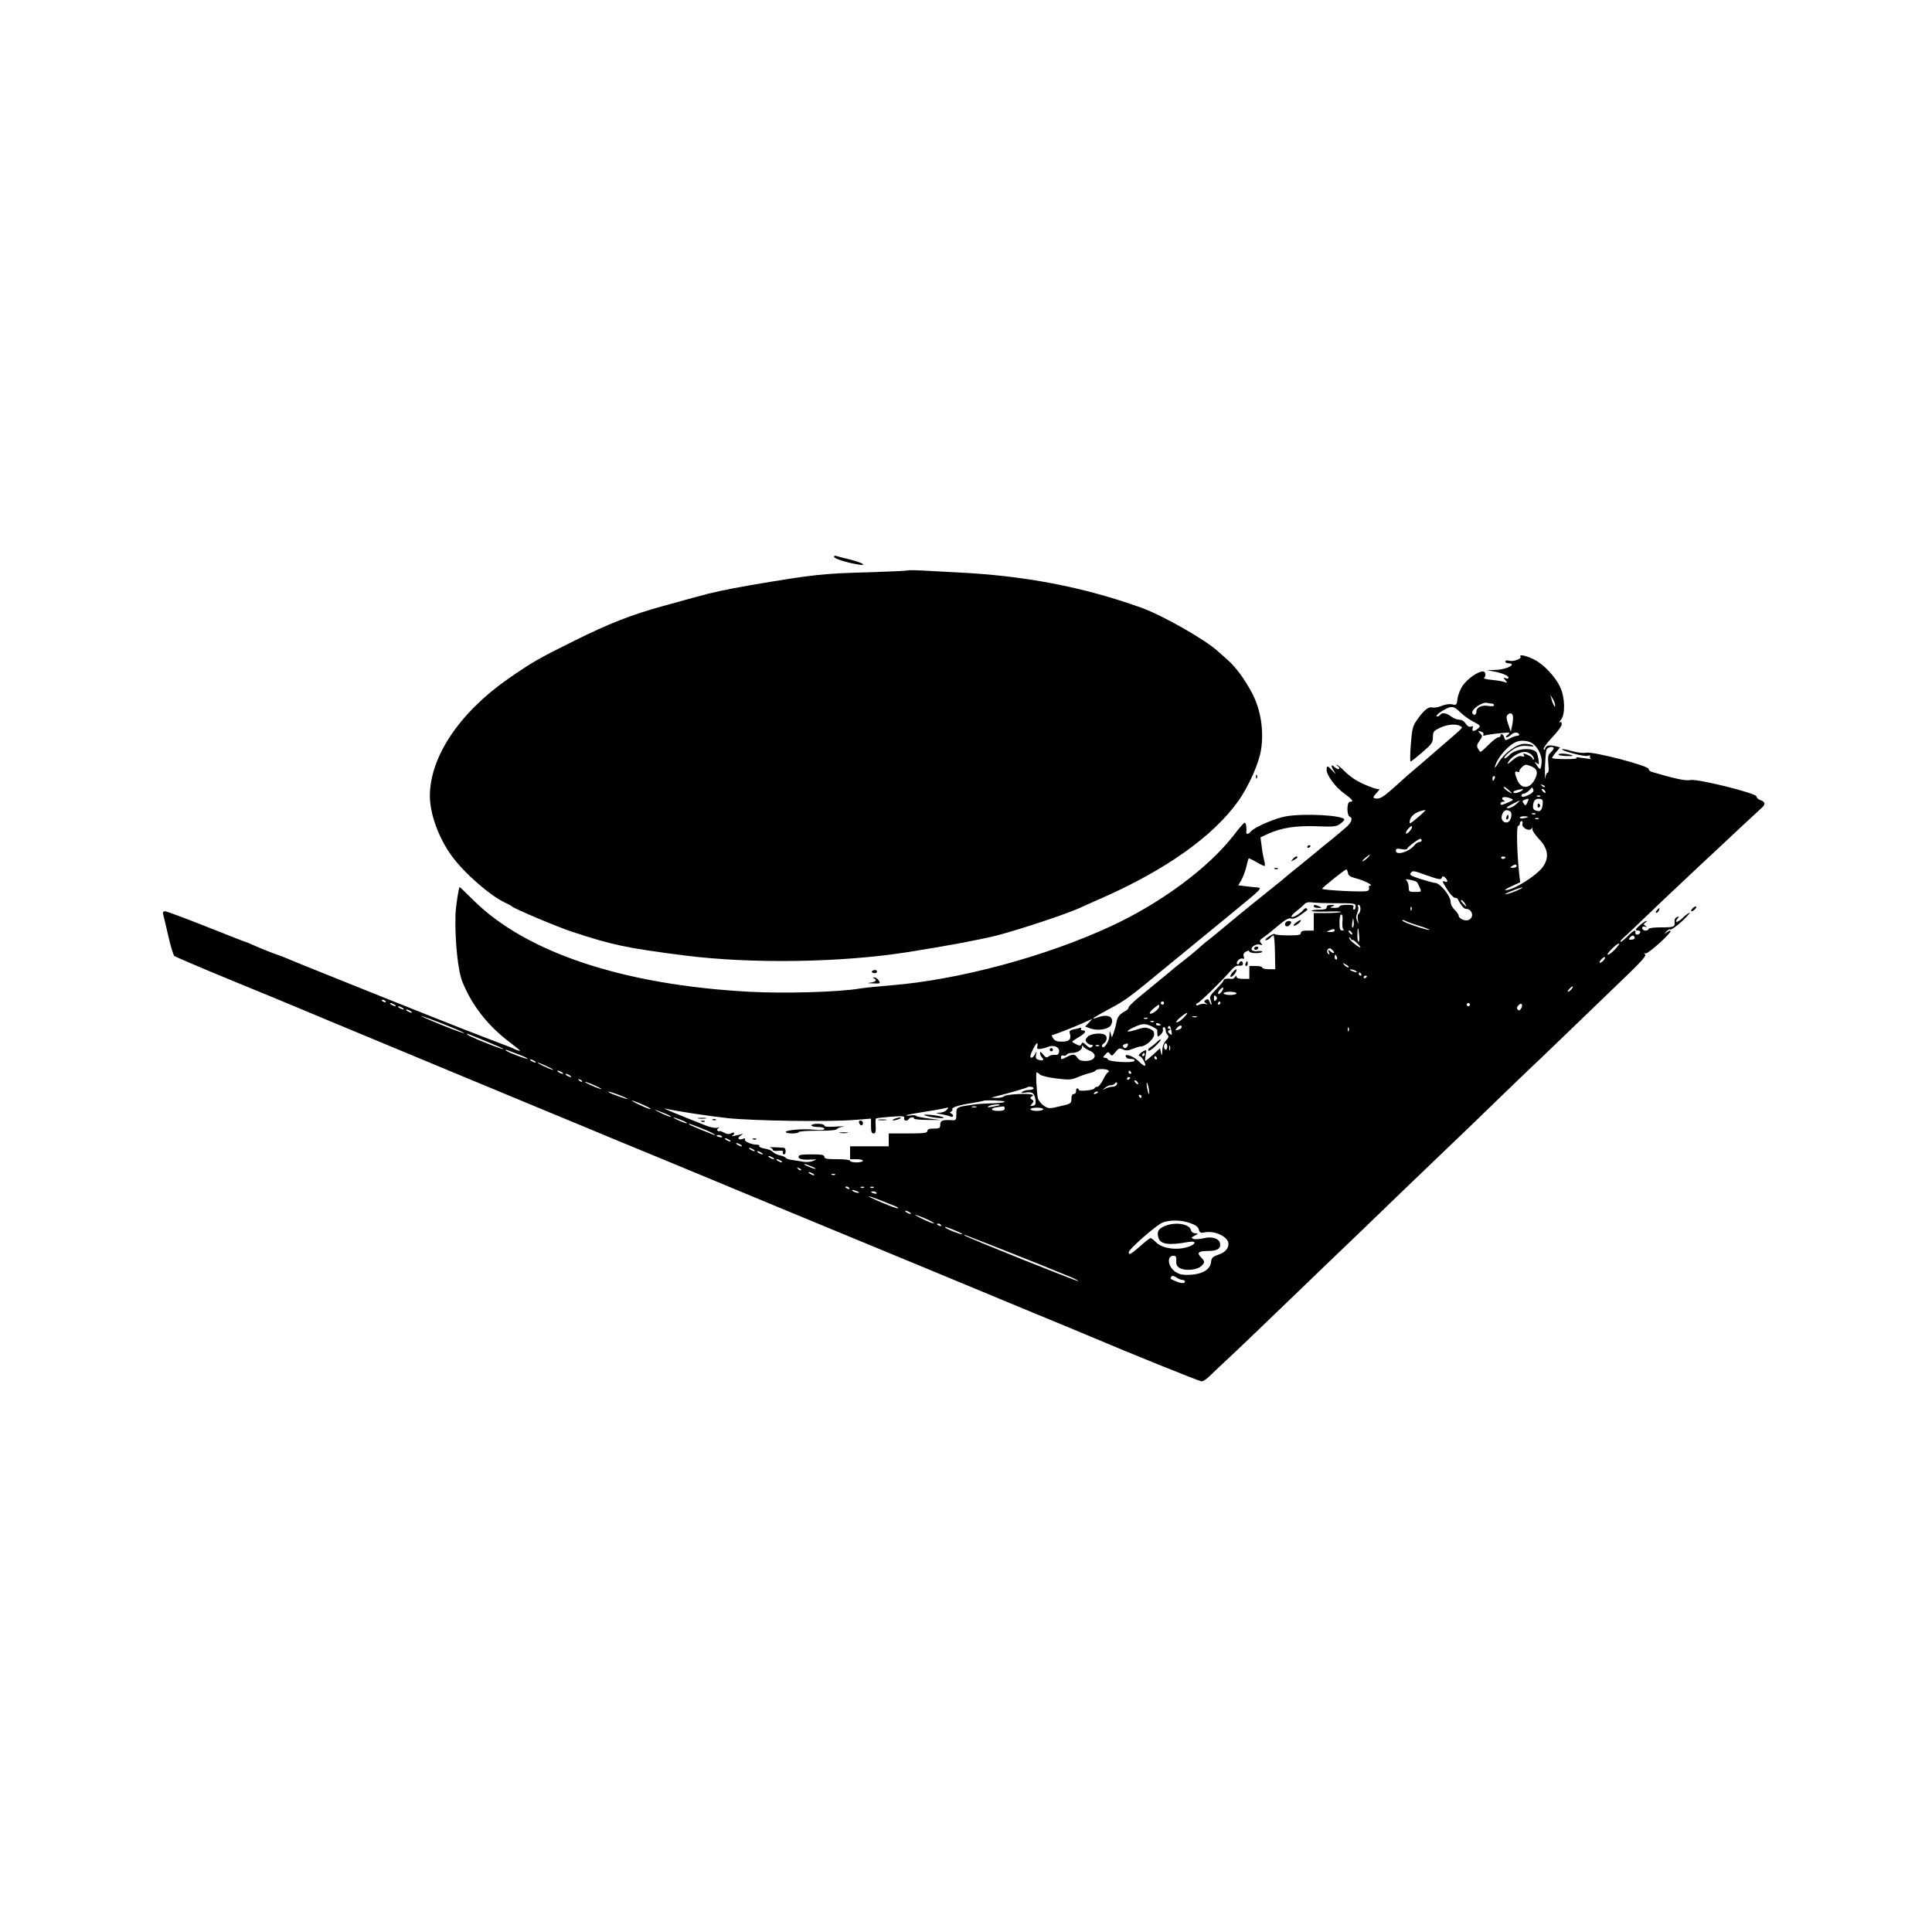
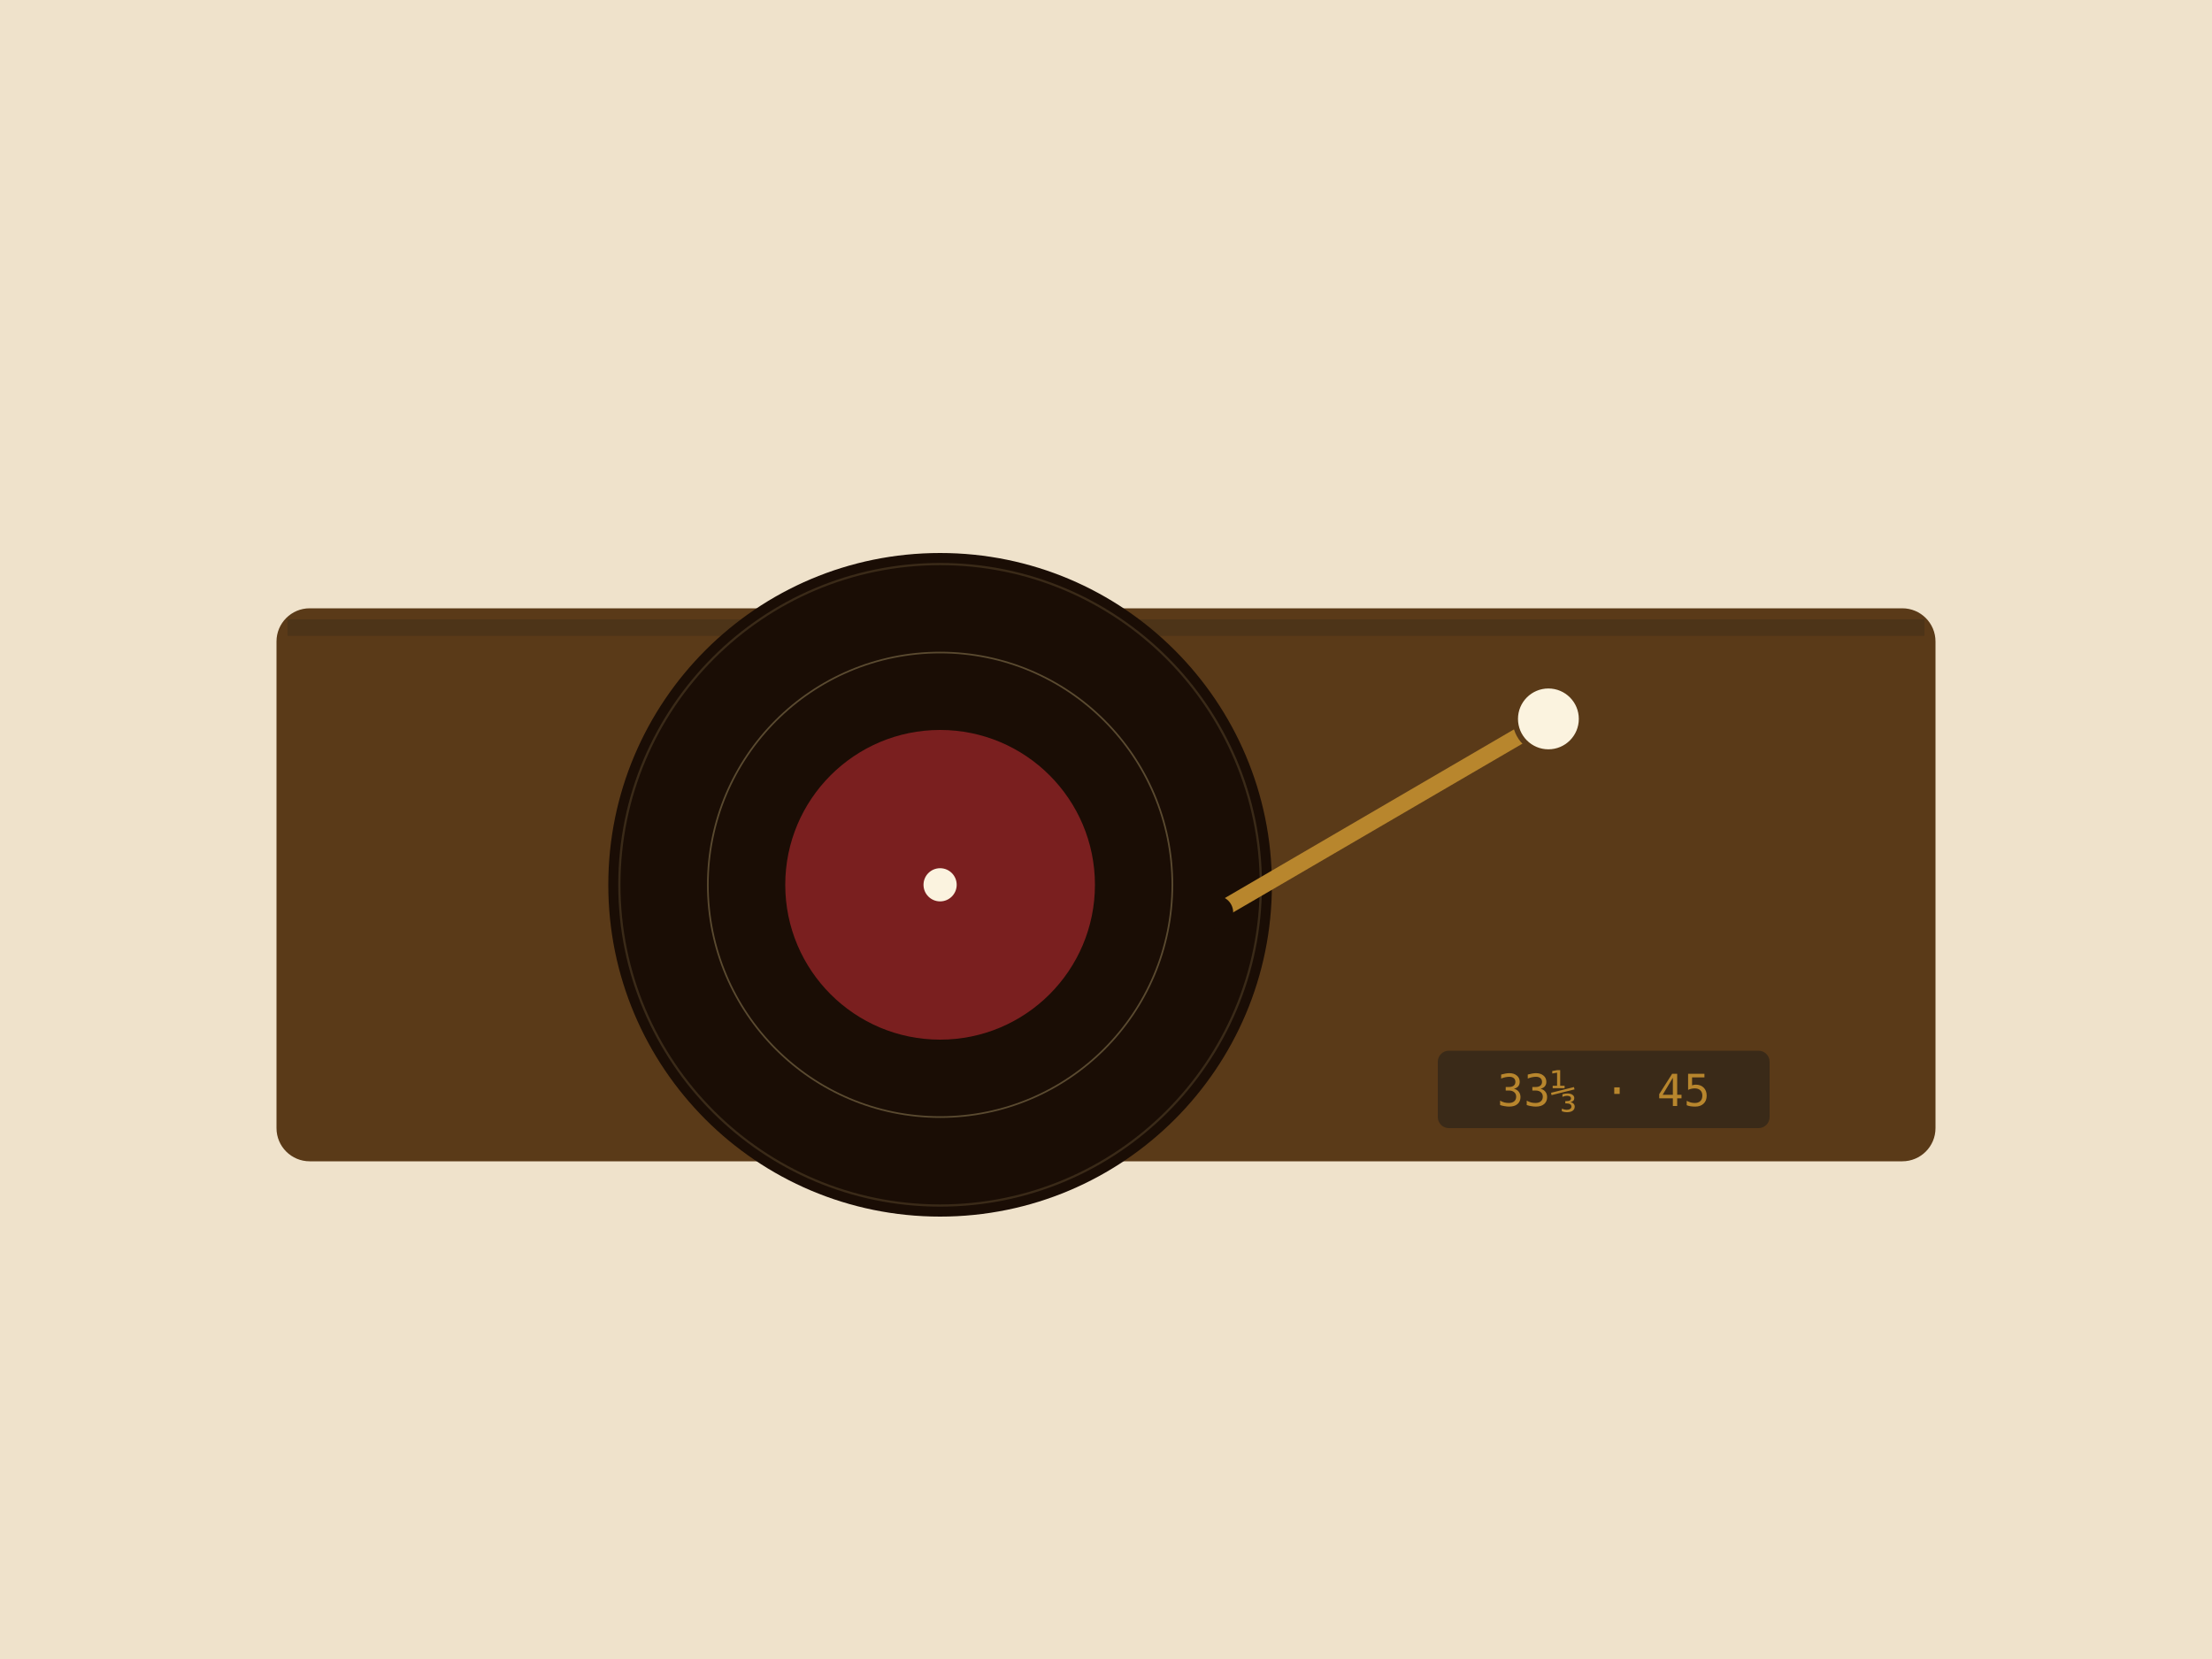
- <svg xmlns="http://www.w3.org/2000/svg" version="1.0" width="1200pt" height="1200pt" viewBox="0 0 1200 1200" preserveAspectRatio="xMidYMid meet">
-   <g transform="translate(0,1200) scale(0.1,-0.1)" fill="#000000" stroke="none">
-     <path d="M5180 8542 c0 -11 73 -35 143 -47 69 -13 38 10 -41 29 -42 10 -83 21 -89 23 -7 3 -13 0 -13 -5z" />
-     <path d="M5640 8457 c-3 -2 -104 -7 -225 -11 -310 -8 -359 -14 -750 -80 -158 -28 -236 -44 -350 -76 -38 -10 -127 -35 -196 -54 -197 -54 -337 -109 -554 -217 -222 -110 -260 -132 -410 -236 -302 -211 -485 -485 -485 -727 0 -110 54 -259 134 -370 75 -105 239 -249 334 -293 20 -9 39 -20 42 -23 10 -13 288 -130 375 -158 249 -82 339 -101 700 -147 412 -52 964 -44 1375 20 254 40 444 76 555 103 137 35 428 131 520 172 11 5 74 34 141 63 396 175 689 383 844 600 66 92 131 239 143 323 18 120 -3 246 -55 347 -46 87 -101 163 -156 211 -19 17 -47 41 -61 54 -82 73 -341 220 -471 267 -363 130 -728 200 -1150 220 -63 3 -156 8 -205 11 -50 3 -92 3 -95 1z" />
-     <path d="M9444 7921 c8 -13 -43 -32 -70 -25 -14 4 -24 2 -24 -5 0 -6 9 -11 20 -11 11 0 20 -3 20 -7 0 -15 -55 -33 -104 -34 l-51 -2 40 -7 c53 -9 95 -27 95 -39 0 -6 -8 -7 -17 -4 -16 6 -17 5 -3 -12 14 -17 13 -18 -5 -11 -11 4 -46 10 -78 13 -32 3 -55 9 -50 12 15 11 11 41 -6 41 -30 0 -95 -45 -124 -86 -16 -22 -31 -60 -34 -83 -5 -40 -7 -42 -33 -36 -16 4 -44 0 -65 -9 -20 -9 -47 -13 -59 -10 -25 6 -56 -20 -99 -84 -22 -31 -27 -53 -34 -144 -5 -60 -5 -108 -2 -108 4 0 37 26 73 57 59 51 66 61 66 94 0 34 4 39 43 58 46 22 102 27 127 11 18 -11 30 2 -130 -136 -63 -54 -117 -101 -120 -104 -3 -3 -21 -18 -40 -34 -19 -15 -55 -47 -80 -70 -93 -85 -121 -106 -145 -106 -31 0 -31 7 -2 38 12 13 18 22 12 21 -14 -5 -103 31 -147 58 -20 12 -53 38 -72 58 -19 19 -39 35 -43 35 -4 0 -1 -4 7 -10 8 -5 11 -12 7 -16 -4 -4 -16 1 -27 11 -24 22 -26 9 -4 -25 14 -23 13 -22 -10 3 -30 33 -36 34 -36 5 0 -34 56 -109 111 -148 50 -36 60 -50 34 -50 -21 0 -21 -85 -1 -93 22 -9 8 -42 -32 -73 -19 -16 -40 -34 -46 -39 -6 -6 -33 -28 -61 -50 -27 -22 -66 -53 -85 -70 -20 -16 -56 -46 -80 -65 -24 -19 -58 -47 -75 -61 -16 -14 -39 -33 -50 -42 -144 -115 -243 -195 -371 -302 -40 -33 -81 -67 -93 -75 -11 -9 -35 -29 -53 -46 -18 -16 -53 -45 -78 -64 -25 -19 -75 -59 -111 -90 -36 -30 -105 -86 -152 -125 -48 -38 -87 -75 -87 -82 0 -7 -10 -18 -22 -24 -35 -19 -48 -35 -54 -71 -3 -18 -11 -46 -17 -63 l-11 -29 -7 24 c-6 22 -7 20 -8 -11 -1 -37 -34 -88 -45 -70 -4 5 0 13 7 18 20 12 27 39 14 52 -19 19 -92 13 -112 -9 -15 -16 -15 -22 -5 -35 7 -8 20 -15 28 -15 12 0 13 -3 4 -12 -9 -9 -17 -7 -36 11 -19 18 -24 19 -29 7 -5 -12 -10 -13 -31 -3 -14 7 -26 14 -26 17 0 3 18 15 40 28 41 23 52 42 24 42 -8 0 -12 4 -9 10 3 5 0 8 -7 6 -7 -3 -26 -7 -41 -10 -22 -5 -27 -11 -22 -25 11 -35 -4 -51 -49 -51 -30 0 -44 5 -54 20 -7 11 -11 20 -10 20 10 0 143 52 193 75 l60 27 -22 -24 -23 -24 33 -12 c48 -17 116 -5 129 24 22 48 -20 69 -86 44 -51 -19 -25 0 68 50 113 61 116 63 382 282 116 95 294 241 394 323 178 146 182 150 149 153 -19 1 -53 5 -76 8 l-42 5 19 32 c10 18 24 55 31 82 6 28 13 52 15 53 1 2 23 -8 49 -23 25 -15 48 -26 50 -23 3 2 1 20 -4 39 -5 19 -12 57 -15 86 l-7 52 45 21 c86 39 172 52 301 48 106 -4 123 -3 148 14 15 11 27 23 27 27 0 27 -253 41 -366 20 -66 -12 -192 -67 -213 -92 -16 -20 -33 -22 -30 -4 3 27 -2 57 -10 57 -5 0 -36 -35 -69 -79 -157 -202 -451 -420 -762 -564 -408 -189 -945 -333 -1365 -367 -77 -6 -165 -15 -195 -20 -126 -22 -471 -32 -685 -20 -780 42 -1384 242 -1713 567 -46 46 -85 83 -87 83 -6 0 -25 -127 -26 -175 -4 -157 15 -345 43 -413 60 -149 161 -277 301 -381 31 -24 57 -45 57 -47 0 -4 -29 6 -45 15 -5 3 -30 13 -55 22 -46 17 -107 41 -265 102 -137 53 -1046 417 -1080 433 -16 7 -57 23 -90 34 -33 12 -84 33 -113 46 -29 13 -55 24 -58 24 -3 0 -112 43 -243 95 -132 52 -246 95 -256 95 -11 0 -15 -6 -12 -17 3 -10 17 -71 32 -135 14 -64 32 -121 38 -126 7 -5 167 -74 357 -152 190 -78 397 -163 460 -190 63 -27 223 -93 355 -148 132 -55 416 -173 630 -262 215 -89 453 -188 530 -220 77 -32 257 -106 400 -166 143 -59 289 -119 325 -134 400 -166 1127 -468 1170 -485 30 -12 231 -95 445 -184 215 -89 516 -214 670 -278 154 -63 309 -128 345 -143 227 -97 681 -280 693 -280 9 0 28 12 44 27 16 16 67 64 113 107 84 78 153 145 460 440 85 82 202 195 260 250 58 55 166 159 240 231 74 72 236 227 359 345 124 118 295 283 380 366 86 83 170 164 186 179 27 24 308 295 618 594 77 75 104 107 95 113 -10 7 -9 8 3 6 17 -3 164 130 155 140 -3 3 -14 -1 -23 -9 -16 -13 -17 -12 -4 4 8 10 19 16 26 14 6 -3 37 19 70 49 32 30 54 54 49 54 -6 0 -25 -14 -42 -31 -32 -31 -57 -34 -32 -4 11 13 10 14 -4 9 -9 -4 -16 -14 -15 -23 4 -39 0 -41 -81 -41 -47 0 -80 -4 -80 -10 0 -5 -9 -10 -20 -10 -11 0 -20 7 -20 15 0 9 6 12 18 9 14 -5 15 -4 2 5 -13 10 -13 12 0 21 8 5 11 10 5 10 -11 -1 -65 -46 -65 -55 0 -3 7 -5 16 -5 9 0 14 -6 12 -12 -3 -7 -11 -13 -19 -13 -8 0 -13 6 -11 13 4 21 -13 13 -48 -23 -19 -19 -39 -35 -44 -35 -6 0 3 12 19 27 17 14 80 74 140 132 61 59 173 165 249 236 76 72 153 144 171 160 69 66 279 261 296 276 26 22 24 38 -6 49 -14 5 -25 15 -25 23 0 20 -365 111 -411 102 -31 -6 -95 8 -241 51 -10 3 -18 11 -18 18 0 20 -343 109 -387 101 -20 -4 -56 0 -90 10 -30 9 -57 14 -60 12 -9 -10 137 -48 158 -42 14 5 19 3 15 -3 -3 -6 -1 -12 6 -15 7 -2 4 -3 -7 -1 -11 1 -38 5 -60 8 -22 4 -32 3 -23 -1 10 -5 -20 -8 -67 -8 -47 0 -85 3 -85 7 0 3 11 20 25 36 l25 30 -23 6 c-40 11 -65 7 -69 -11 -2 -11 -6 -14 -10 -7 -4 6 19 38 52 73 33 34 60 71 60 82 0 13 -4 18 -12 13 -7 -4 -4 3 7 15 28 32 26 138 -4 202 -30 66 -103 143 -163 173 -51 25 -94 34 -84 17z m215 -301 c0 -13 -1 -13 -8 0 -5 8 -12 26 -15 40 l-7 25 15 -25 c9 -14 15 -32 15 -40z m-393 10 c8 0 14 -5 14 -10 0 -7 -13 -8 -34 -5 -41 8 -76 -8 -76 -35 0 -20 -15 -27 -24 -11 -14 21 62 75 92 65 8 -2 20 -4 28 -4z m-196 -54 c19 -19 56 -46 82 -59 44 -23 46 -26 29 -41 -23 -21 -42 -21 -34 1 5 12 2 15 -10 10 -11 -4 -22 2 -33 18 -10 16 -26 25 -41 25 -14 0 -36 9 -50 20 -28 22 -58 26 -68 10 -3 -5 -11 -10 -18 -10 -16 0 11 25 48 44 43 23 55 20 95 -18z m326 -20 c3 -8 2 -34 -3 -58 l-9 -43 -16 46 c-12 34 -13 50 -5 58 15 15 27 14 33 -3z m-192 -102 c9 -3 13 -11 9 -17 -4 -7 2 -8 18 -3 13 3 53 9 89 12 60 6 64 5 45 -10 -11 -8 -15 -16 -8 -16 6 0 18 7 27 15 17 17 42 20 51 5 3 -5 -1 -10 -10 -10 -9 0 -30 -7 -46 -16 -29 -15 -31 -14 -36 5 -5 21 -23 29 -23 11 0 -5 -6 -10 -14 -10 -8 0 -35 -20 -59 -45 -25 -25 -48 -45 -51 -45 -3 0 -10 9 -16 20 -9 16 -7 26 10 49 18 27 19 31 4 45 -17 17 -15 19 10 10z m318 -74 c35 -27 58 -80 53 -120 -5 -44 -9 -45 -30 -13 -16 24 -16 26 -2 14 15 -12 17 -10 14 15 -2 16 -7 37 -11 46 -18 39 -132 31 -171 -12 -10 -11 -23 -20 -28 -20 -18 0 34 48 70 66 25 11 48 14 77 10 29 -4 37 -3 26 4 -8 5 -31 10 -51 10 -48 0 -126 -57 -163 -119 -16 -27 -24 -36 -20 -21 15 56 84 134 134 153 32 12 78 6 102 -13z m128 -28 c0 -5 -9 -17 -19 -26 -16 -15 -18 -27 -14 -72 4 -35 2 -54 -5 -54 -6 0 -12 -15 -14 -32 -2 -18 -3 10 -2 62 2 52 6 103 9 113 7 17 45 25 45 9z m-135 -42 c10 -11 15 -23 12 -27 -4 -3 -7 -2 -7 4 0 5 -11 15 -25 21 -32 15 -38 15 -29 0 5 -8 0 -9 -15 -5 -16 4 -32 -4 -58 -26 -31 -27 -34 -28 -24 -9 16 30 69 62 102 62 14 0 34 -9 44 -20z m-1 -71 c31 -15 38 -32 26 -64 -28 -74 -89 -84 -116 -20 -18 44 -18 59 1 51 8 -3 14 -2 12 2 -3 11 26 41 40 42 7 0 23 -5 37 -11z m-230 -74 c-4 -8 -8 -15 -10 -15 -2 0 -4 7 -4 15 0 8 4 15 10 15 5 0 7 -7 4 -15z m311 -53 c-3 -3 -11 0 -18 7 -9 10 -8 11 6 5 10 -3 15 -9 12 -12z m-205 -39 c0 -2 -11 4 -25 13 -14 9 -25 20 -25 25 0 5 11 -1 25 -13 14 -12 25 -23 25 -25z m134 22 c3 -10 -5 -20 -24 -30 -34 -17 -50 -19 -50 -5 0 6 6 10 13 10 8 0 22 9 33 19 10 11 20 20 20 20 1 1 4 -6 8 -14z m-69 -4 c-16 -14 -55 -23 -55 -12 0 8 16 14 55 20 6 0 6 -2 0 -8z m140 -2 c11 -16 1 -19 -13 -3 -7 8 -8 14 -3 14 5 0 13 -5 16 -11z m-28 -35 c-3 -3 -12 -4 -19 -1 -8 3 -5 6 6 6 11 1 17 -2 13 -5z m-182 -14 c18 -7 16 -10 -17 -24 -44 -19 -48 -19 -48 -6 0 6 8 10 18 11 10 0 12 3 5 6 -7 2 -13 9 -13 14 0 11 28 11 55 -1z m102 -24 c-10 -21 -13 -22 -23 -7 -10 13 -9 17 4 23 28 11 31 9 19 -16z m95 -11 c-4 -38 -15 -49 -41 -40 -16 5 -21 13 -19 33 4 32 16 43 43 40 16 -2 19 -9 17 -33z m-165 0 c-15 -14 -38 -25 -50 -25 -16 1 -10 7 23 24 58 30 60 30 27 1z m-594 -68 c-69 -59 -71 -60 -66 -33 6 32 43 57 96 65 4 0 -10 -14 -30 -32z m556 24 c17 -11 7 -59 -14 -68 -23 -8 -44 14 -37 40 8 33 26 43 51 28z m158 -17 c-3 -3 -12 -4 -19 -1 -8 3 -5 6 6 6 11 1 17 -2 13 -5z m-47 -18 c0 -2 -11 -6 -25 -8 -14 -3 -25 -1 -25 3 0 5 11 9 25 9 14 0 25 -2 25 -4z m67 -12 c-3 -3 -12 -4 -19 -1 -8 3 -5 6 6 6 11 1 17 -2 13 -5z m-101 -31 c-7 -23 43 -50 56 -30 7 9 8 8 6 -3 -1 -8 16 -35 39 -59 57 -59 67 -114 29 -171 -37 -56 -187 -151 -236 -149 -8 0 9 11 38 24 l54 25 -6 52 c-14 129 -18 298 -7 298 6 0 11 7 11 15 0 8 5 15 11 15 6 0 8 -8 5 -17z m-686 -20 c-1 -15 -30 -46 -37 -40 -3 4 2 16 12 27 19 21 25 24 25 13z m60 -83 c0 -5 -6 -10 -14 -10 -8 0 -21 -8 -28 -17 -32 -43 -118 -70 -118 -37 0 13 7 15 35 10 19 -4 35 -3 35 2 0 9 70 62 82 62 5 0 8 -4 8 -10z m-338 -110 c-12 -11 -25 -20 -29 -20 -9 1 36 40 45 40 3 0 -4 -9 -16 -20z m858 6 c0 -11 -19 -15 -25 -6 -3 5 1 10 9 10 9 0 16 -2 16 -4z m70 -56 c0 -5 -10 -10 -22 -10 -19 0 -20 2 -8 10 19 13 30 13 30 0z m-1048 -41 c2 -17 14 -25 48 -34 49 -12 113 -44 91 -45 -7 0 -11 -6 -8 -14 3 -8 -1 -17 -10 -20 -21 -9 -284 5 -281 14 4 10 141 119 150 120 4 0 8 -10 10 -21z m496 -18 c68 -24 82 -26 87 -14 4 12 8 13 20 3 19 -16 19 -34 0 -26 -21 7 -19 4 15 -51 16 -26 37 -48 46 -49 9 -1 17 -4 17 -6 19 -38 39 -63 51 -63 43 0 55 -57 15 -70 -22 -7 -59 10 -59 28 0 7 -12 23 -25 36 -14 13 -25 34 -25 50 0 35 -63 114 -95 117 -13 1 -56 13 -94 25 -56 18 -68 25 -59 36 14 17 14 17 106 -16z m-67 -40 c3 -3 10 -18 17 -33 12 -28 11 -28 -28 -28 -37 0 -40 2 -40 28 0 15 -6 34 -12 41 -11 11 -7 12 22 6 19 -4 38 -10 41 -14z m624 -51 c-22 -10 -53 -21 -70 -24 -16 -4 -3 5 30 18 70 29 99 33 40 6z m-327 -80 c7 -11 11 -20 9 -20 -2 0 -12 9 -22 20 -10 11 -14 20 -9 20 5 0 15 -9 22 -20z m-795 0 c110 0 117 -1 117 -20 0 -11 -4 -20 -10 -20 -5 0 -7 7 -4 15 5 12 -3 15 -40 15 -25 0 -46 -4 -46 -10 0 -5 -15 -10 -32 -9 -28 0 -30 2 -13 9 18 8 17 9 -7 9 -19 1 -28 -4 -28 -14 0 -11 -12 -15 -44 -15 -25 0 -47 -3 -49 -7 -3 -5 38 -6 91 -5 54 2 94 1 91 -2 -4 -4 -43 -7 -88 -7 l-81 0 0 -55 0 -54 -40 0 c-29 0 -40 -4 -40 -15 0 -12 -15 -15 -79 -15 -44 0 -81 4 -83 8 -1 5 -18 -2 -37 -15 -19 -13 -27 -23 -19 -23 9 0 21 7 28 15 7 8 16 15 20 15 4 0 8 -47 9 -105 l2 -105 -41 0 c-22 0 -40 5 -40 10 0 6 -18 10 -40 10 l-40 0 0 -40 0 -40 -40 0 c-25 0 -40 5 -40 13 0 9 -2 9 -9 -1 -4 -8 -14 -13 -22 -12 -27 4 -49 0 -49 -9 0 -5 -20 -29 -45 -54 -40 -41 -44 -49 -35 -71 5 -15 7 -26 4 -26 -2 0 -8 9 -12 20 -5 14 -11 17 -22 10 -13 -9 -13 -11 0 -21 13 -9 12 -10 -3 -5 -10 3 -27 1 -38 -4 -13 -7 -19 -7 -19 0 0 5 4 10 9 10 10 0 163 150 208 204 18 21 33 30 49 28 16 -2 24 2 24 12 0 19 -16 21 -23 4 -2 -7 -8 -10 -12 -6 -12 11 16 40 32 34 10 -4 13 -1 8 13 -4 14 0 23 15 31 13 7 20 7 20 0 0 -5 18 -10 40 -10 22 0 40 4 40 8 0 5 -13 7 -29 4 -16 -2 -32 1 -36 8 -10 16 26 40 50 33 17 -5 18 -4 7 10 -11 13 -8 19 20 38 18 13 35 26 38 29 3 3 29 24 58 48 37 31 58 42 72 37 13 -4 32 3 57 21 21 16 40 29 42 31 2 2 1 6 -3 10 -4 5 -13 1 -19 -7 -18 -23 -68 -53 -75 -45 -4 4 9 19 28 34 19 14 41 34 50 43 11 13 25 16 50 13 19 -3 88 -5 153 -5z m147 -34 c0 -14 -5 -28 -11 -31 -6 -4 -8 -21 -5 -38 6 -29 5 -30 -4 -8 -8 18 -8 33 1 52 6 15 8 33 4 38 -3 6 -1 11 4 11 6 0 11 -11 11 -24z m317 -8 c-3 -8 -6 -5 -6 6 -1 11 2 17 5 13 3 -3 4 -12 1 -19z m-429 -73 c-2 -25 1 -47 7 -49 5 -3 2 -5 -7 -5 -15 -1 -18 8 -18 49 0 30 4 50 11 50 7 0 10 -17 7 -45z m65 -36 c-5 -5 -7 7 -4 29 5 34 6 35 9 8 2 -16 0 -32 -5 -37z m413 10 c36 -11 64 -22 62 -24 -7 -7 -168 48 -168 57 0 5 9 4 20 -2 11 -6 50 -20 86 -31z m-374 -61 c2 -21 0 -38 -4 -38 -4 0 -8 21 -7 48 1 52 6 48 11 -10z m-152 32 c0 -5 -12 -10 -27 -9 -25 0 -26 1 -8 9 27 12 35 12 35 0z m105 -11 c11 -16 1 -19 -13 -3 -7 8 -8 14 -3 14 5 0 13 -5 16 -11z m1758 -31 c3 -8 -5 -14 -19 -14 -18 -2 -20 1 -11 12 15 17 24 17 30 2z m-1753 -16 c0 9 50 -37 50 -46 0 -4 -16 5 -35 20 -19 14 -35 31 -35 38 0 6 5 4 10 -4 5 -8 10 -12 10 -8z m1644 -44 c-25 -30 -47 -47 -58 -48 -6 0 5 16 24 35 37 38 65 49 34 13z m-1764 -23 c15 -18 0 -20 -19 -2 -12 10 -13 8 -7 -8 6 -15 4 -17 -5 -8 -11 11 -5 33 10 33 5 0 14 -7 21 -15z m24 -40 c3 -8 1 -15 -4 -15 -6 0 -10 7 -10 15 0 8 2 15 4 15 2 0 6 -7 10 -15z m1656 -20 c-7 -8 -17 -15 -23 -15 -5 0 -2 9 8 20 21 23 35 19 15 -5z m-1584 -43 c-4 -3 -14 2 -24 12 -16 18 -16 18 6 6 13 -6 21 -14 18 -18z m44 -22 c18 -12 2 -12 -25 0 -13 6 -15 9 -5 9 8 0 22 -4 30 -9z m35 -20 c3 -5 1 -10 -4 -10 -6 0 -11 5 -11 10 0 6 2 10 4 10 3 0 8 -4 11 -10z m35 -14 c0 -3 -4 -8 -10 -11 -5 -3 -10 -1 -10 4 0 6 5 11 10 11 6 0 10 -2 10 -4z m1270 -81 c-7 -8 -16 -15 -21 -15 -5 0 -1 8 9 18 20 22 31 19 12 -3z m-2172 -14 c-8 -12 -18 -18 -21 -14 -4 3 0 15 10 25 21 24 29 15 11 -11z m92 -11 c0 -5 -18 -10 -40 -10 -22 0 -40 5 -40 10 0 6 18 10 40 10 22 0 40 -4 40 -10z m-128 -42 c-9 -9 -12 -7 -12 12 0 19 3 21 12 12 9 -9 9 -15 0 -24z m-5157 -8 c3 -6 -1 -7 -9 -4 -18 7 -21 14 -7 14 6 0 13 -4 16 -10z m4835 -10 c0 -5 -4 -10 -10 -10 -5 0 -10 5 -10 10 0 6 5 10 10 10 6 0 10 -4 10 -10z m350 0 c0 -5 -5 -10 -11 -10 -5 0 -7 5 -4 10 3 6 8 10 11 10 2 0 4 -4 4 -10z m-5130 -10 c8 -5 11 -10 5 -10 -5 0 -17 5 -25 10 -8 5 -10 10 -5 10 6 0 17 -5 25 -10z m6680 0 c0 -5 -4 -10 -10 -10 -5 0 -10 5 -10 10 0 6 5 10 10 10 6 0 10 -4 10 -10z m319 -22 c-8 -14 -14 -17 -22 -9 -7 7 -6 15 3 25 17 22 32 9 19 -16z m-2249 10 c-1 -17 -49 -52 -58 -43 -4 4 7 18 23 31 35 28 35 28 35 12z m-4700 -8 c8 -5 11 -10 5 -10 -5 0 -17 5 -25 10 -8 5 -10 10 -5 10 6 0 17 -5 25 -10z m50 -20 c8 -5 11 -10 5 -10 -5 0 -17 5 -25 10 -8 5 -10 10 -5 10 6 0 17 -5 25 -10z m4803 -40 c-15 -16 -35 -30 -43 -30 -9 0 -1 12 20 30 46 38 60 38 23 0z m-4595 -42 c73 -29 130 -54 125 -55 -4 -2 -69 22 -143 52 -74 30 -130 55 -125 55 6 0 70 -23 143 -52z m4675 45 c-7 -2 -19 -2 -25 0 -7 3 -2 5 12 5 14 0 19 -2 13 -5z m-306 -9 c-3 -3 -12 -4 -19 -1 -8 3 -5 6 6 6 11 1 17 -2 13 -5z m40 -20 c-3 -3 -12 -4 -19 -1 -8 3 -5 6 6 6 11 1 17 -2 13 -5z m43 -20 c0 -2 -7 -4 -15 -4 -8 0 -15 4 -15 10 0 5 7 7 15 4 8 -4 15 -8 15 -10z m-54 -10 c18 -9 33 -19 32 -22 0 -4 0 -16 1 -26 1 -18 2 -18 20 -2 11 10 17 24 14 32 -3 8 0 14 6 14 6 0 11 -8 11 -18 0 -10 5 -23 12 -30 9 -9 7 -17 -10 -35 -14 -15 -22 -37 -23 -63 -1 -33 -2 -35 -8 -12 l-6 27 -43 -40 c-24 -21 -46 -39 -48 -39 -3 0 -2 16 2 36 6 34 6 36 -14 25 -24 -13 -38 -31 -23 -31 6 0 17 -13 26 -30 20 -38 5 -39 -32 -2 -31 31 -88 52 -81 30 3 -7 11 -13 19 -14 35 -2 40 -5 34 -14 -9 -14 -158 -5 -163 9 -2 6 -11 11 -19 11 -14 0 -14 3 2 20 16 18 19 18 30 4 10 -15 14 -13 33 11 20 25 25 27 47 17 19 -9 32 -8 59 3 20 8 42 15 51 15 29 0 80 44 83 71 2 21 -4 29 -27 39 -25 10 -39 9 -81 -5 -65 -21 -76 -13 -18 14 53 25 70 26 114 5z m120 -29 c4 -25 3 -27 -11 -15 -13 11 -13 15 -3 21 11 7 11 9 0 9 -7 0 -10 5 -7 11 9 14 15 7 21 -26z m64 26 c0 -5 -7 -12 -16 -15 -24 -9 -28 -7 -14 9 14 17 30 20 30 6z m1037 -23 c-3 -8 -6 -5 -6 6 -1 11 2 17 5 13 3 -3 4 -12 1 -19z m-5354 -67 c59 -24 106 -45 104 -47 -5 -5 -210 76 -222 89 -12 12 -17 13 118 -42z m3420 -30 c-4 -15 0 -18 19 -16 13 2 34 7 48 13 36 14 72 -2 68 -30 -2 -18 -9 -22 -27 -20 -13 1 -30 -3 -38 -10 -12 -10 -18 -7 -34 12 -13 18 -19 20 -19 10 0 -9 5 -21 12 -28 16 -16 7 -23 -20 -15 -17 4 -21 11 -17 32 5 25 5 25 -6 4 -12 -23 -29 -31 -29 -13 0 15 33 80 41 80 4 0 5 -8 2 -19z m561 4 c-7 -17 -20 -20 -28 -6 -4 5 0 12 6 14 23 9 28 7 22 -8z m246 -5 c0 -11 -4 -20 -10 -20 -5 0 -10 9 -10 20 0 11 5 20 10 20 6 0 10 -9 10 -20z m-484 -25 c55 -23 39 -65 -26 -65 -24 0 -39 6 -48 20 -15 24 -28 25 -66 5 -35 -18 -36 -18 -36 0 0 8 6 12 14 9 8 -3 17 -1 21 5 3 6 17 11 31 11 35 0 64 17 65 38 0 11 2 12 6 4 3 -7 20 -19 39 -27z m61 29 c-3 -3 -12 -4 -19 -1 -8 3 -5 6 6 6 11 1 17 -2 13 -5z m440 -26 c-3 -7 -5 -2 -5 12 0 14 2 19 5 13 2 -7 2 -19 0 -25z m-4039 -30 c29 -11 51 -22 49 -24 -5 -6 -137 46 -137 53 0 3 8 2 18 -2 9 -4 41 -16 70 -27z m3882 2 c0 -5 -5 -10 -11 -10 -5 0 -7 5 -4 10 3 6 8 10 11 10 2 0 4 -4 4 -10z m75 -20 c3 -5 1 -10 -4 -10 -6 0 -11 5 -11 10 0 6 2 10 4 10 3 0 8 -4 11 -10z m-3865 -20 c8 -5 11 -10 5 -10 -5 0 -17 5 -25 10 -8 5 -10 10 -5 10 6 0 17 -5 25 -10z m81 -35 c30 -14 43 -22 29 -19 -26 7 -100 43 -89 44 4 0 31 -11 60 -25z m3484 -25 c3 -5 2 -10 -2 -10 -5 0 -19 -20 -31 -45 -12 -25 -28 -45 -36 -45 -8 0 -16 -4 -18 -10 -4 -12 -98 -21 -98 -9 0 5 -4 9 -9 9 -5 0 -8 -8 -7 -17 0 -10 -6 -18 -14 -18 -10 0 -15 -10 -15 -30 -1 -29 -4 -31 -70 -46 -66 -16 -72 -16 -100 2 -16 10 -33 31 -38 46 -8 30 -15 163 -8 163 3 0 12 -6 20 -14 9 -8 55 -19 104 -25 77 -9 92 -8 130 8 23 10 57 22 75 26 17 3 34 11 37 16 8 12 72 12 80 -1z m-3395 -10 c8 -5 11 -10 5 -10 -5 0 -17 5 -25 10 -8 5 -10 10 -5 10 6 0 17 -5 25 -10z m3535 0 c3 -5 1 -10 -4 -10 -6 0 -11 5 -11 10 0 6 2 10 4 10 3 0 8 -4 11 -10z m-3485 -20 c8 -5 11 -10 5 -10 -5 0 -17 5 -25 10 -8 5 -10 10 -5 10 6 0 17 -5 25 -10z m3480 -14 c0 -3 -4 -8 -10 -11 -5 -3 -10 -1 -10 4 0 6 5 11 10 11 6 0 10 -2 10 -4z m-3405 -24 c-3 -3 -11 0 -18 7 -9 10 -8 11 6 5 10 -3 15 -9 12 -12z m3450 -3 c11 -16 1 -19 -13 -3 -7 8 -8 14 -3 14 5 0 13 -5 16 -11z m-3364 -24 c30 -14 43 -22 30 -19 -33 9 -109 44 -95 44 6 0 36 -11 65 -25z m3234 6 c-3 -6 -15 -11 -26 -11 -11 0 -30 -5 -42 -11 -21 -10 -21 -10 -3 5 11 9 28 16 37 16 10 0 21 5 24 11 4 6 9 8 12 5 3 -2 2 -9 -2 -15z m203 -46 c0 -16 -2 -15 -8 5 -4 14 -8 34 -8 45 0 16 2 15 8 -5 4 -14 8 -34 8 -45z m-718 25 c0 -5 -12 -10 -27 -10 -16 0 -35 -5 -43 -11 -11 -8 -6 -9 21 -5 42 7 55 -4 61 -49 2 -23 -1 -30 -17 -33 -17 -4 -18 -2 -5 13 12 14 12 18 -1 26 -11 7 -12 11 -1 18 11 7 11 9 0 13 -28 8 -159 1 -170 -10 -7 -7 -28 -12 -47 -11 l-36 1 30 8 c88 22 190 52 194 56 9 8 41 4 41 -6z m-2575 -41 c31 -12 55 -23 53 -25 -4 -3 -109 34 -117 42 -9 8 10 3 64 -17z m2975 17 c0 -2 -7 -7 -16 -10 -8 -3 -12 -2 -9 4 6 10 25 14 25 6z m270 -26 c0 -5 -2 -10 -4 -10 -3 0 -8 5 -11 10 -3 6 -1 10 4 10 6 0 11 -4 11 -10z m-3086 -56 c28 -13 44 -24 36 -23 -8 0 -42 14 -75 30 -33 16 -49 26 -36 23 13 -4 47 -17 75 -30z m2236 24 c0 -5 -24 -9 -52 -10 -93 -3 -112 -4 -163 -12 -83 -12 -85 -13 -85 -56 0 -34 -3 -39 -22 -38 -63 4 -78 -1 -78 -27 0 -22 -4 -25 -40 -25 -29 0 -40 -4 -40 -15 0 -12 -20 -15 -120 -15 l-120 0 0 -40 0 -40 -120 0 -120 0 0 -40 0 -40 40 0 c22 0 40 -4 40 -10 0 -5 -18 -10 -40 -10 -22 0 -40 5 -40 10 0 6 -33 10 -80 10 -64 0 -80 3 -80 15 0 12 -16 15 -80 15 -64 0 -80 -3 -80 -15 0 -15 24 -20 85 -17 30 1 30 1 5 -9 -14 -6 -41 -8 -60 -5 -19 4 -50 8 -69 11 -19 2 -37 8 -40 13 -3 5 -20 13 -38 16 -17 4 -37 14 -44 22 -6 8 -29 17 -50 20 -21 4 -36 10 -33 15 3 5 -3 9 -14 9 -33 0 -82 21 -75 33 4 7 0 8 -11 4 -29 -12 -41 5 -15 20 14 9 17 12 6 9 -30 -9 -73 -17 -59 -10 6 3 12 10 12 15 0 6 -7 6 -18 0 -13 -7 -27 -6 -45 4 -15 8 -27 12 -27 9 0 -3 -5 -2 -11 2 -8 4 -7 9 2 16 10 7 8 8 -7 3 -12 -3 -44 3 -70 14 -195 77 -276 111 -254 106 78 -18 264 -46 390 -60 164 -17 628 -24 788 -11 l102 8 0 -46 c0 -35 4 -46 16 -46 12 0 15 10 13 45 -2 24 -1 46 2 48 2 2 44 7 93 11 76 5 87 4 82 -9 -6 -17 19 -21 29 -5 3 6 13 10 21 10 8 0 13 -3 11 -7 -3 -5 34 -8 81 -9 l87 -1 -77 10 c-43 5 -78 13 -78 16 0 4 -15 5 -32 3 -18 -3 -31 -2 -28 1 3 3 52 12 110 21 58 9 116 19 130 23 22 6 24 5 11 -10 -7 -9 -28 -18 -45 -18 -28 -1 -28 -2 9 -9 22 -4 48 -10 58 -15 19 -8 24 10 5 19 -10 5 -10 7 0 12 6 3 10 9 7 14 -7 11 43 27 124 39 35 6 65 12 67 13 6 7 134 2 134 -4z m-31 -22 c-2 -2 -22 -6 -44 -10 -29 -5 -36 -4 -25 3 13 10 79 16 69 7z m-146 -13 c-7 -2 -19 -2 -25 0 -7 3 -2 5 12 5 14 0 19 -2 13 -5z m177 -8 c0 -11 -11 -15 -40 -15 -48 0 -54 17 -7 23 17 2 35 5 40 5 4 1 7 -5 7 -13z m240 -5 c0 -5 -18 -10 -40 -10 -22 0 -40 5 -40 10 0 6 18 10 40 10 22 0 40 -4 40 -10z m-2352 -25 c24 -10 41 -19 39 -22 -3 -2 -29 8 -58 22 -59 27 -50 28 19 0z m102 -41 c23 -9 39 -18 37 -20 -2 -3 -24 4 -48 15 -54 24 -45 27 11 5z m117 -48 c57 -22 104 -45 93 -46 -7 0 -153 60 -159 65 -8 9 5 5 66 -19z m137 -55 c4 -5 -3 -7 -14 -4 -23 6 -26 13 -6 13 8 0 17 -4 20 -9z m46 -21 c8 -5 11 -10 5 -10 -5 0 -17 5 -25 10 -8 5 -10 10 -5 10 6 0 17 -5 25 -10z m70 -30 c8 -5 11 -10 5 -10 -5 0 -17 5 -25 10 -8 5 -10 10 -5 10 6 0 17 -5 25 -10z m80 -30 c8 -5 11 -10 5 -10 -5 0 -17 5 -25 10 -8 5 -10 10 -5 10 6 0 17 -5 25 -10z m50 -20 c8 -5 11 -10 5 -10 -5 0 -17 5 -25 10 -8 5 -10 10 -5 10 6 0 17 -5 25 -10z m70 -30 c8 -5 11 -10 5 -10 -5 0 -17 5 -25 10 -8 5 -10 10 -5 10 6 0 17 -5 25 -10z m50 -20 c8 -5 11 -10 5 -10 -5 0 -17 5 -25 10 -8 5 -10 10 -5 10 6 0 17 -5 25 -10z m191 -35 c19 -8 29 -14 23 -15 -7 0 -27 7 -45 15 -19 8 -29 14 -23 15 7 0 27 -7 45 -15z m-66 -23 c-3 -3 -11 0 -18 7 -9 10 -8 11 6 5 10 -3 15 -9 12 -12z m75 -22 c8 -5 11 -10 5 -10 -5 0 -17 5 -25 10 -8 5 -10 10 -5 10 6 0 17 -5 25 -10z m137 -6 c-3 -3 -12 -4 -19 -1 -8 3 -5 6 6 6 11 1 17 -2 13 -5z m88 -84 c3 -6 -1 -7 -9 -4 -18 7 -21 14 -7 14 6 0 13 -4 16 -10z m92 4 c-3 -3 -12 -4 -19 -1 -8 3 -5 6 6 6 11 1 17 -2 13 -5z m60 0 c-3 -3 -12 -4 -19 -1 -8 3 -5 6 6 6 11 1 17 -2 13 -5z m-102 -24 c13 -6 15 -9 5 -9 -8 0 -22 4 -30 9 -18 12 -2 12 25 0z m119 -9 c4 -5 -3 -7 -14 -4 -23 6 -26 13 -6 13 8 0 17 -4 20 -9z m27 -47 c35 -15 75 -30 88 -35 13 -5 22 -12 19 -14 -3 -3 -47 13 -99 35 -52 22 -89 40 -83 40 6 0 39 -12 75 -26z m179 -74 c8 -5 11 -10 5 -10 -5 0 -17 5 -25 10 -8 5 -10 10 -5 10 6 0 17 -5 25 -10z m114 -46 c28 -13 44 -24 36 -23 -8 0 -42 14 -75 30 -33 16 -49 26 -36 23 13 -4 47 -17 75 -30z m1629 -21 c34 -12 49 -24 53 -40 6 -20 11 -23 39 -17 63 11 145 -29 145 -71 0 -32 -21 -54 -65 -69 -34 -12 -40 -19 -43 -45 -5 -45 -51 -74 -127 -79 -47 -2 -67 1 -92 17 -49 31 -59 101 -14 101 15 0 19 -7 17 -32 -1 -25 5 -35 24 -45 32 -18 105 -11 130 12 25 23 25 30 0 55 -29 29 -17 40 44 40 57 0 80 15 74 47 -6 31 -50 45 -102 32 -25 -6 -54 -8 -63 -4 -16 6 -15 8 7 20 24 13 24 14 4 15 -13 0 -24 8 -27 20 -10 39 -98 52 -162 25 -39 -16 -50 -34 -41 -69 11 -45 61 -53 189 -30 42 7 50 -7 13 -24 -70 -32 -177 -20 -218 24 -13 13 -27 24 -31 24 -5 0 -34 -22 -65 -50 -58 -51 -73 -59 -71 -37 1 19 175 171 211 184 48 17 116 16 171 -4z m-1548 -13 c3 -6 -1 -7 -9 -4 -18 7 -21 14 -7 14 6 0 13 -4 16 -10z m93 -35 c24 -10 41 -19 39 -21 -5 -5 -94 30 -104 40 -9 10 -1 8 65 -19z m270 -109 c173 -68 347 -138 455 -183 20 -9 36 -18 34 -20 -5 -4 -697 273 -705 283 -8 9 -24 14 216 -80z m1137 -196 c8 0 15 -4 15 -10 0 -13 -23 -13 -57 2 -37 16 -36 15 -28 28 5 8 14 7 31 -4 13 -9 30 -16 39 -16z" />
-     <path d="M9550 6994 c0 -8 5 -12 10 -9 6 4 8 11 5 16 -9 14 -15 11 -15 -7z" />
-     <path d="M9356 6925 c-3 -8 -1 -15 4 -15 6 0 10 7 10 15 0 8 -2 15 -4 15 -2 0 -6 -7 -10 -15z" />
-     <path d="M8160 6370 c0 -5 12 -10 28 -9 24 0 25 1 7 9 -27 12 -35 12 -35 0z" />
-     <path d="M8050 6270 c-14 -11 -19 -20 -12 -20 14 0 47 28 41 35 -3 2 -15 -5 -29 -15z" />
-     <path d="M7985 6270 c-11 -17 5 -32 21 -19 8 6 14 15 14 20 0 12 -27 11 -35 -1z" />
-     <path d="M7790 6110 c0 -5 4 -10 9 -10 6 0 13 5 16 10 3 6 -1 10 -9 10 -9 0 -16 -4 -16 -10z" />
-     <path d="M7736 6015 c-3 -8 -1 -15 4 -15 6 0 10 7 10 15 0 8 -2 15 -4 15 -2 0 -6 -7 -10 -15z" />
-     <path d="M7655 5960 c-10 -11 -15 -23 -12 -27 7 -6 36 25 37 40 0 11 -6 8 -25 -13z" />
-     <path d="M7184 5526 c-12 -11 -30 -26 -40 -32 -11 -7 -15 -15 -11 -20 4 -4 24 9 44 29 21 20 35 38 33 40 -3 3 -15 -5 -26 -17z" />
-     <path d="M6520 5480 c0 -5 5 -10 10 -10 6 0 10 5 10 10 0 6 -4 10 -10 10 -5 0 -10 -4 -10 -10z" />
-     <path d="M5745 5072 c29 -13 134 -24 114 -12 -9 5 -43 12 -75 15 -38 4 -52 2 -39 -3z" />
-     <path d="M4338 5053 c12 -2 32 -2 45 0 12 2 2 4 -23 4 -25 0 -35 -2 -22 -4z" />
-     <path d="M5555 5050 c-13 -5 -14 -9 -5 -9 8 0 24 4 35 9 13 5 14 9 5 9 -8 0 -24 -4 -35 -9z" />
-     <path d="M4428 5043 c7 -3 16 -2 19 1 4 3 -2 6 -13 5 -11 0 -14 -3 -6 -6z" />
-     <path d="M5458 5043 c12 -2 32 -2 45 0 12 2 2 4 -23 4 -25 0 -35 -2 -22 -4z" />
-     <path d="M4358 5033 c7 -3 16 -2 19 1 4 3 -2 6 -13 5 -11 0 -14 -3 -6 -6z" />
-     <path d="M5336 5025 c4 -8 10 -15 15 -15 5 0 9 7 9 15 0 8 -7 15 -15 15 -9 0 -12 -6 -9 -15z" />
-     <path d="M5040 5010 c0 -5 18 -10 40 -10 23 0 40 -5 40 -11 0 -8 -18 -10 -60 -6 -68 8 -180 -2 -180 -14 0 -5 18 -9 40 -9 22 0 40 4 40 8 0 5 52 9 116 9 75 -1 118 3 122 10 4 6 23 13 42 16 19 2 0 2 -42 0 -53 -4 -78 -2 -78 6 0 6 -17 11 -40 11 -22 0 -40 -4 -40 -10z" />
-     <path d="M5218 4963 c12 -2 32 -2 45 0 12 2 2 4 -23 4 -25 0 -35 -2 -22 -4z" />
-     <path d="M4678 4923 c7 -3 16 -2 19 1 4 3 -2 6 -13 5 -11 0 -14 -3 -6 -6z" />
-     <path d="M4783 4873 c9 -3 17 -9 17 -15 0 -6 15 -8 34 -6 24 3 32 0 29 -9 -3 -7 0 -13 6 -13 15 0 14 40 -1 41 -58 4 -100 5 -85 2z" />
-     <path d="M9680 7313 c0 -5 24 -8 53 -9 37 -1 45 1 27 6 -34 11 -80 12 -80 3z" />
-     <path d="M7801 7174 c0 -11 3 -14 6 -6 3 7 2 16 -1 19 -3 4 -6 -2 -5 -13z" />
-     <path d="M8120 6739 c0 -5 5 -7 10 -4 6 3 10 8 10 11 0 2 -4 4 -10 4 -5 0 -10 -5 -10 -11z" />
-     <path d="M8029 6663 c-13 -15 -12 -15 9 -4 23 12 28 21 13 21 -5 0 -15 -7 -22 -17z" />
-     <path d="M7918 6603 c7 -3 16 -2 19 1 4 3 -2 6 -13 5 -11 0 -14 -3 -6 -6z" />
-     <path d="M10510 6355 c-7 -8 -8 -15 -2 -15 5 0 15 7 22 15 7 8 8 15 2 15 -5 0 -15 -7 -22 -15z" />
-     <path d="M10290 6345 c-7 -9 -8 -15 -2 -15 5 0 12 7 16 15 3 8 4 15 2 15 -2 0 -9 -7 -16 -15z" />
-     <path d="M5421 5971 c-10 -6 -9 -10 3 -14 8 -3 18 -2 21 3 8 13 -9 20 -24 11z" />
-     <path d="M5428 5923 c22 -9 12 -22 -20 -26 -25 -3 -22 -4 15 -5 45 -2 47 -1 35 18 -7 11 -20 20 -28 19 -10 0 -11 -2 -2 -6z" />
+ <svg xmlns="http://www.w3.org/2000/svg" viewBox="0 0 400 300">
+   <rect width="400" height="300" fill="#efe2cb" />
+   <g transform="translate(200,170)">
+     <rect x="-150" y="-60" width="300" height="100" rx="6" fill="#5a3a18" />
+     <rect x="-148" y="-58" width="296" height="3" fill="#3a2a18" opacity="0.4" />
+     <circle cx="-30" cy="-10" r="60" fill="#1a0d05" />
+     <circle cx="-30" cy="-10" r="58" fill="none" stroke="#3a2a18" stroke-width="0.4" />
+     <circle cx="-30" cy="-10" r="42" fill="none" stroke="#5a4a30" stroke-width="0.3" />
+     <circle cx="-30" cy="-10" r="28" fill="#7a1f1f" />
+     <circle cx="-30" cy="-10" r="3" fill="#fbf3df" />
+     <line x1="80" y1="-40" x2="20" y2="-5" stroke="#b8862d" stroke-width="3" stroke-linecap="round" />
+     <circle cx="80" cy="-40" r="6" fill="#fbf3df" stroke="#5a3a18" />
+     <circle cx="20" cy="-5" r="3" fill="#1a0d05" />
+     <rect x="60" y="20" width="60" height="14" fill="#3a2a18" rx="2" />
+     <text x="90" y="30" text-anchor="middle" font-family="monospace" font-size="8" fill="#b8862d">33⅓ · 45</text>
  </g>
</svg>
